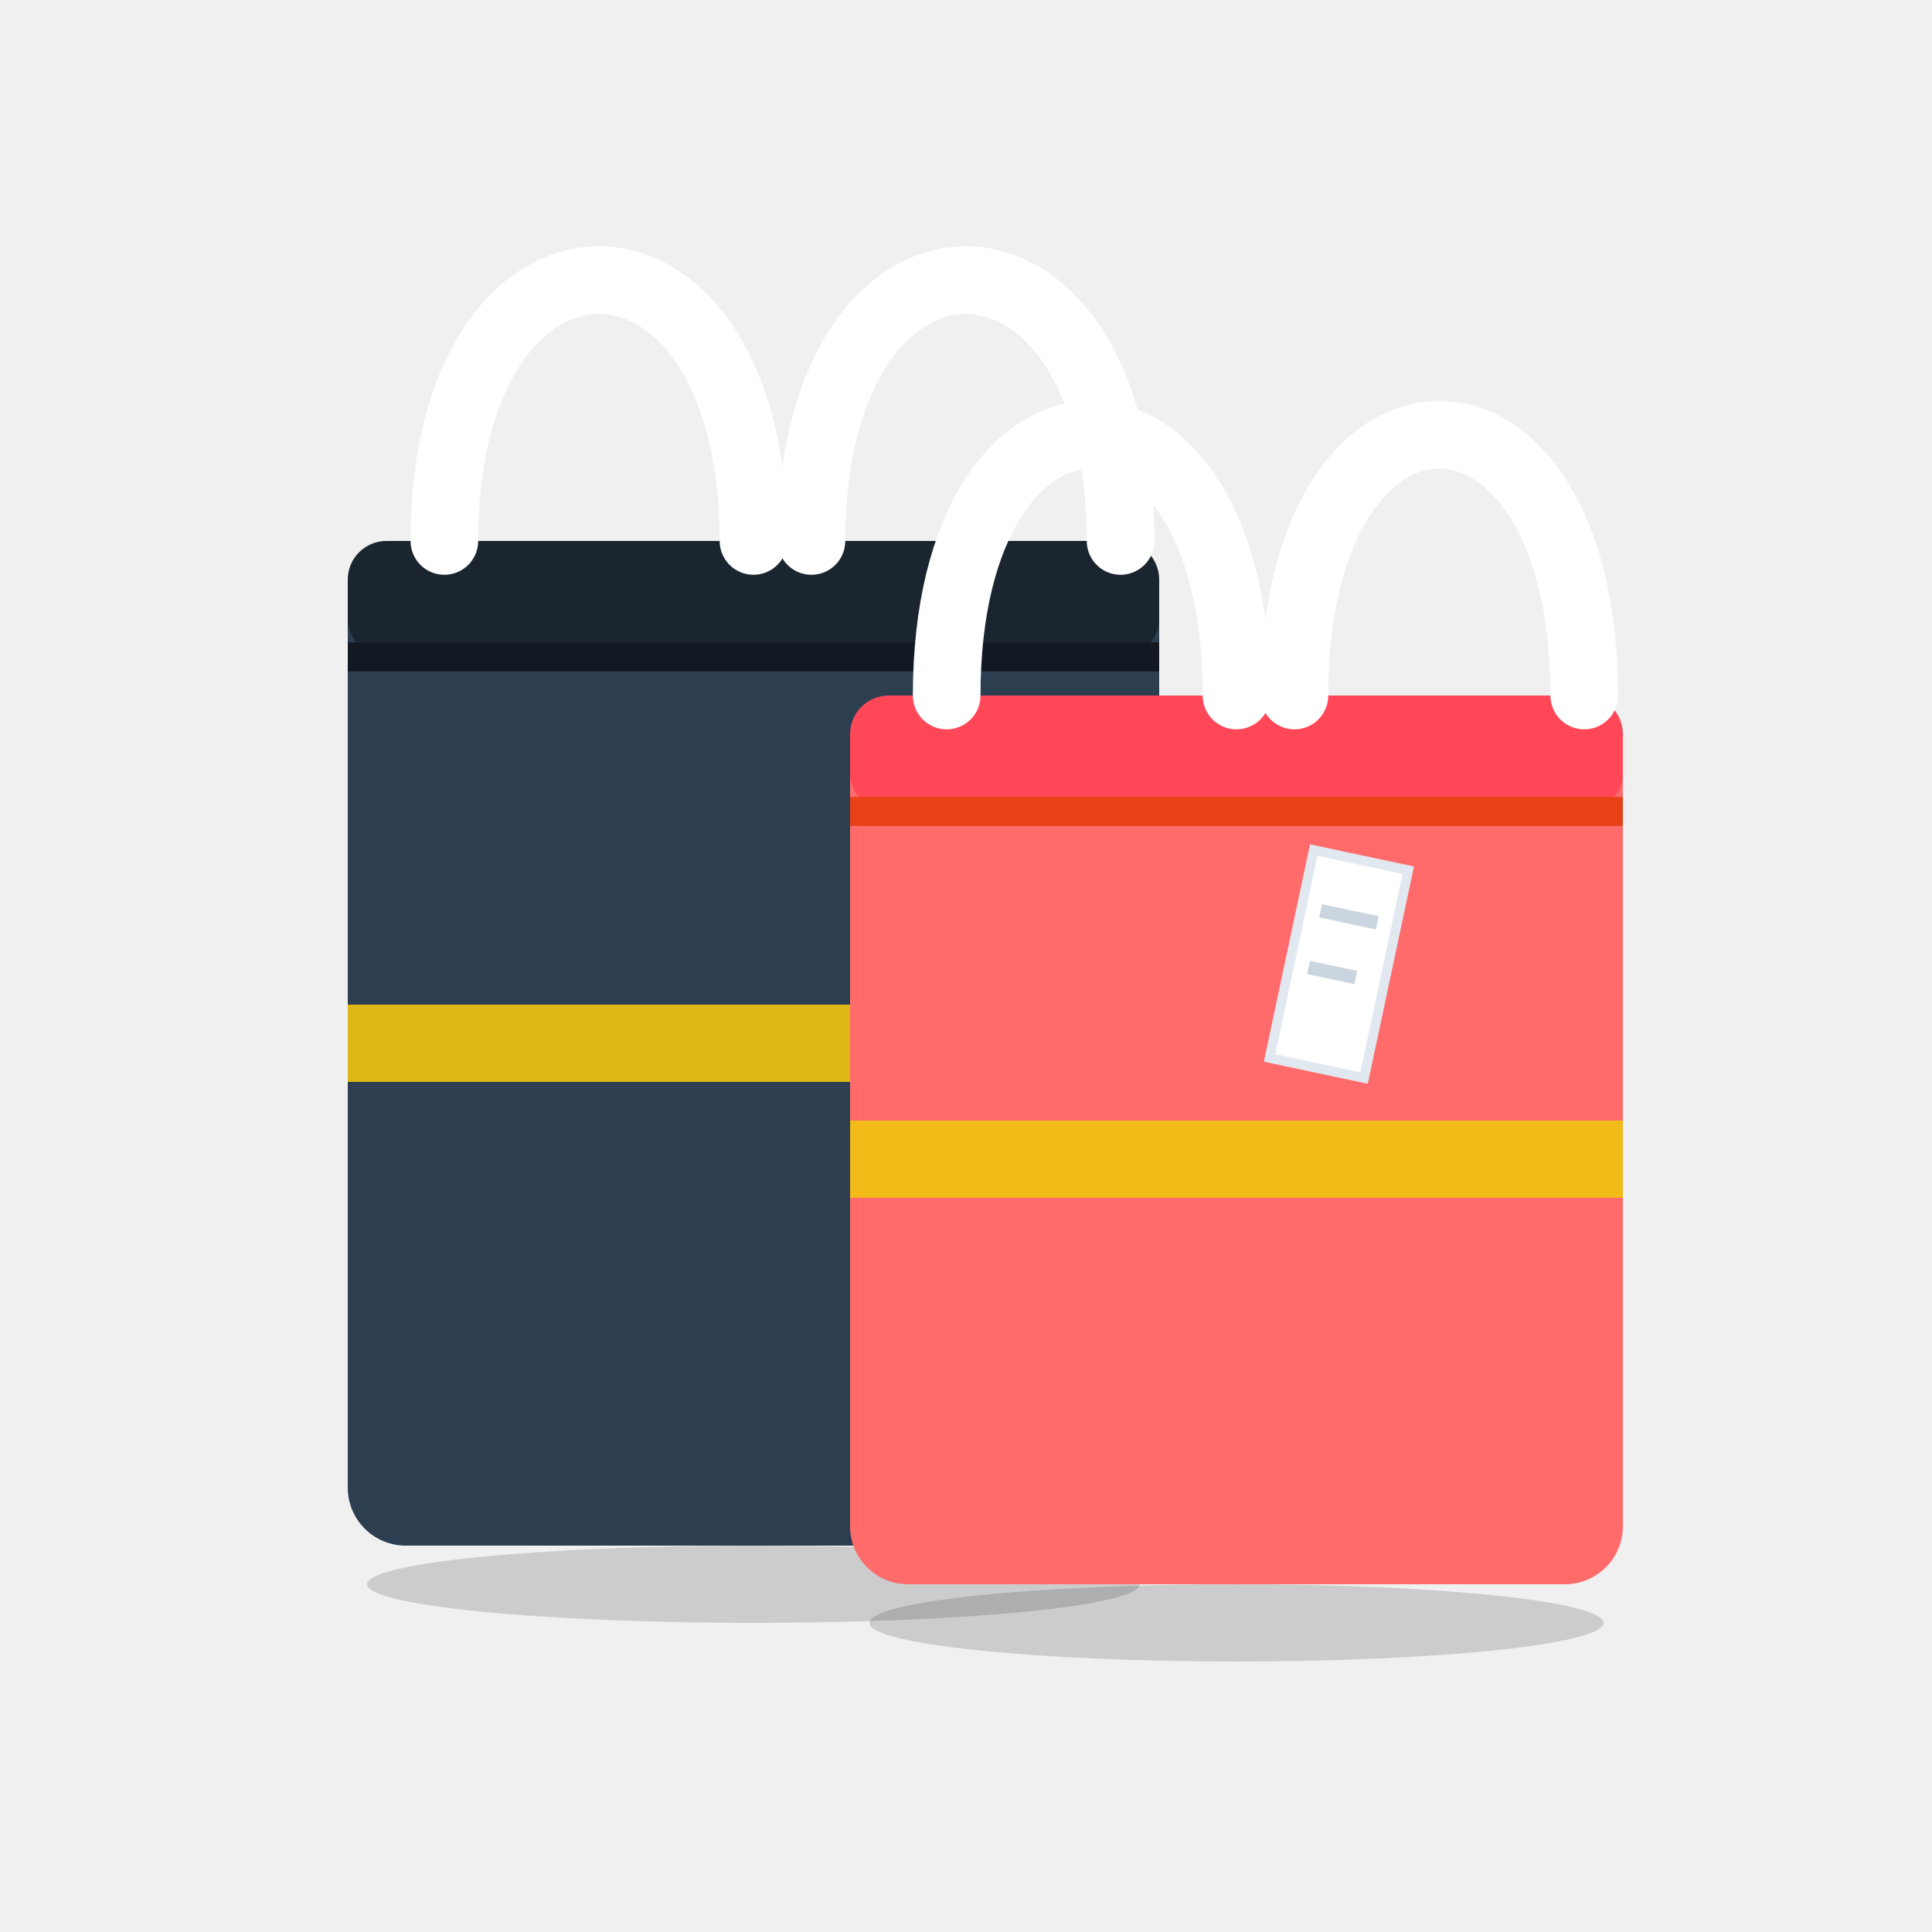
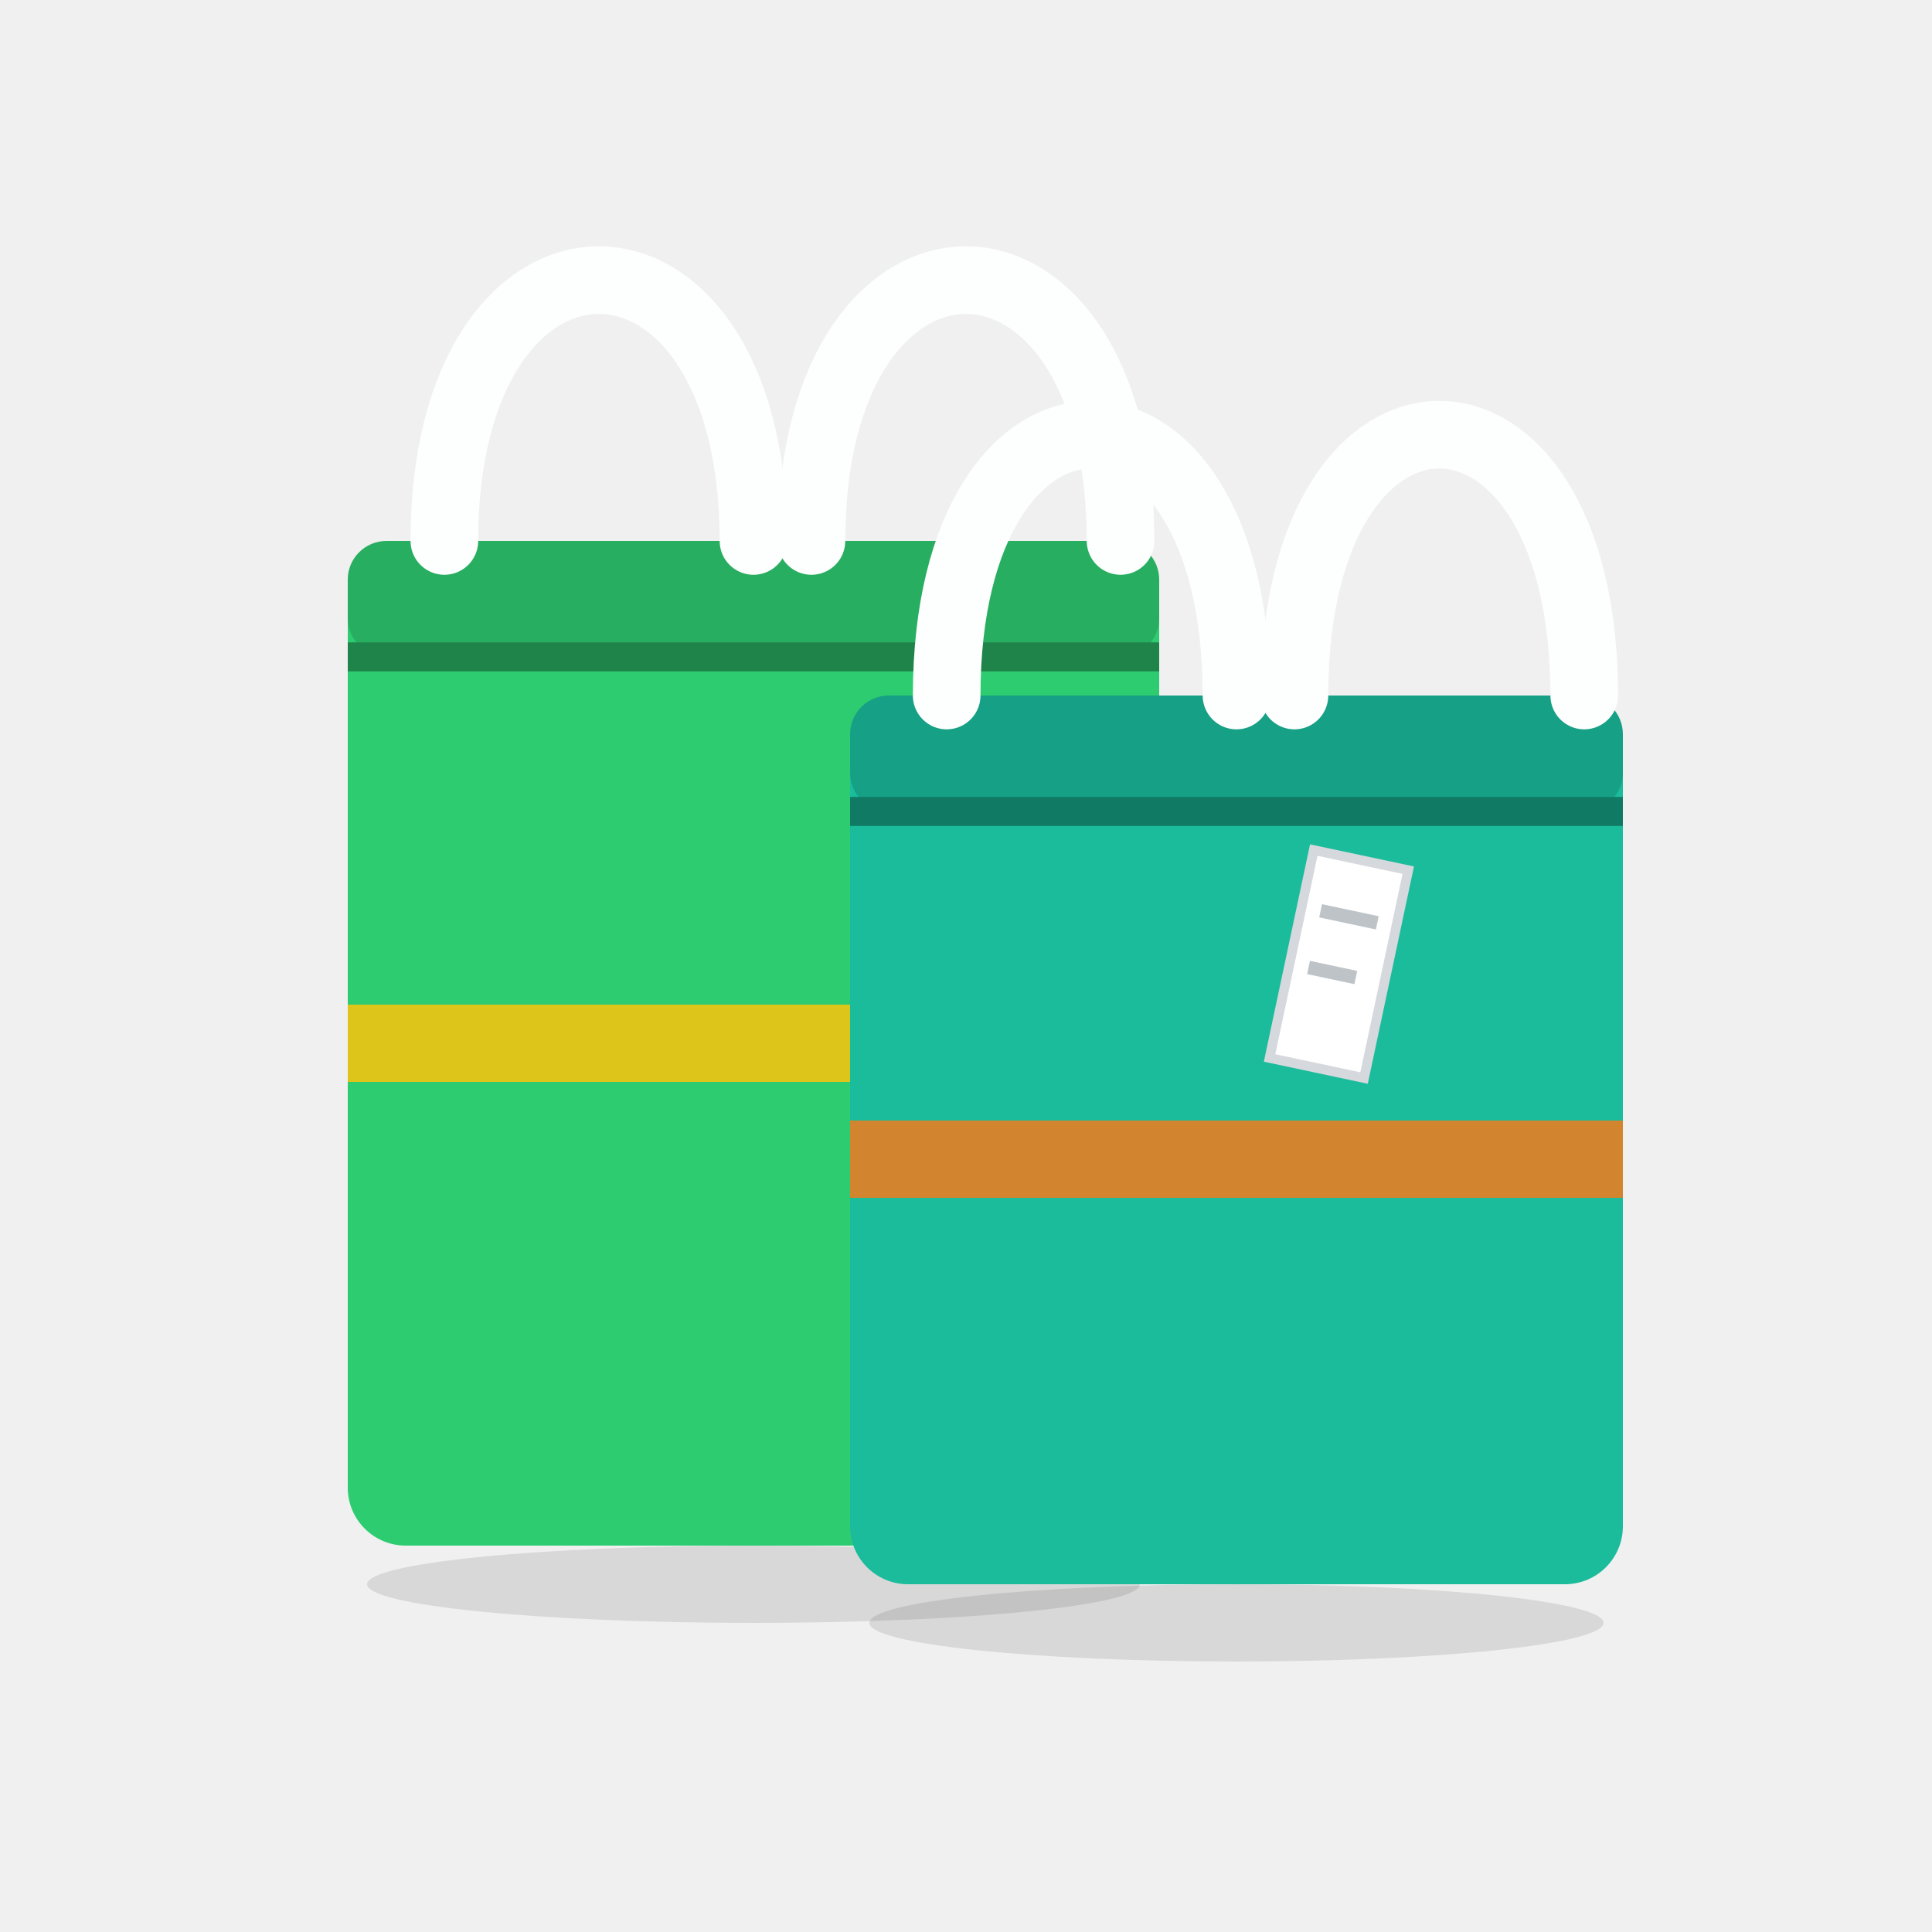
<svg xmlns="http://www.w3.org/2000/svg" viewBox="0 0 100 100" width="100" height="100">
  <g>
-     <rect x="18" y="28" width="42" height="52" rx="3" ry="3" fill="#2C3E50" />
-     <rect x="18" y="28" width="42" height="6" fill="#1A252F" rx="2" />
-     <line x1="18" y1="34" x2="60" y2="34" stroke="#121922" stroke-width="1.5" />
+     <rect x="18" y="28" width="42" height="52" rx="3" ry="3" fill="#2ECC71" />
+     <rect x="18" y="28" width="42" height="6" fill="#27AE60" rx="2" />
+     <line x1="18" y1="34" x2="60" y2="34" stroke="#1E8449" stroke-width="1.5" />
    <rect x="18" y="52" width="42" height="4" fill="#F1C40F" opacity="0.9" />
-     <ellipse cx="39" cy="82" rx="20" ry="2" fill="rgba(0,0,0,0.15)" />
+     <ellipse cx="39" cy="82" rx="20" ry="2" fill="rgba(0,0,0,0.1)" />
  </g>
-   <path d="M23 28 C23 10, 39 10, 39 28" fill="none" stroke="#FFFFFF" stroke-width="3.5" stroke-linecap="round" />
-   <path d="M42 28 C42 10, 58 10, 58 28" fill="none" stroke="#FFFFFF" stroke-width="3.5" stroke-linecap="round" />
+   <path d="M23 28 C23 10, 39 10, 39 28" fill="none" stroke="#FDFEFE" stroke-width="3.5" stroke-linecap="round" />
+   <path d="M42 28 C42 10, 58 10, 58 28" fill="none" stroke="#FDFEFE" stroke-width="3.5" stroke-linecap="round" />
  <g>
-     <rect x="44" y="36" width="40" height="46" rx="3" ry="3" fill="#FF6B6B" />
-     <rect x="44" y="36" width="40" height="6" fill="#FF4757" rx="2" />
-     <line x1="44" y1="42" x2="84" y2="42" stroke="#E84118" stroke-width="1.5" />
-     <rect x="44" y="58" width="40" height="4" fill="#F1C40F" opacity="0.9" />
-     <ellipse cx="64" cy="84" rx="19" ry="2" fill="rgba(0,0,0,0.15)" />
+     <rect x="44" y="36" width="40" height="46" rx="3" ry="3" fill="#1ABC9C" />
+     <rect x="44" y="36" width="40" height="6" fill="#16A085" rx="2" />
+     <line x1="44" y1="42" x2="84" y2="42" stroke="#117A65" stroke-width="1.5" />
+     <rect x="44" y="58" width="40" height="4" fill="#E67E22" opacity="0.9" />
+     <ellipse cx="64" cy="84" rx="19" ry="2" fill="rgba(0,0,0,0.1)" />
  </g>
-   <path d="M49 36 C49 18, 64 18, 64 36" fill="none" stroke="#FFFFFF" stroke-width="3.5" stroke-linecap="round" />
-   <path d="M67 36 C67 18, 82 18, 82 36" fill="none" stroke="#FFFFFF" stroke-width="3.5" stroke-linecap="round" />
+   <path d="M49 36 C49 18, 64 18, 64 36" fill="none" stroke="#FDFEFE" stroke-width="3.5" stroke-linecap="round" />
+   <path d="M67 36 C67 18, 82 18, 82 36" fill="none" stroke="#FDFEFE" stroke-width="3.5" stroke-linecap="round" />
  <g transform="translate(68, 44) rotate(12)">
-     <rect x="0" y="0" width="5" height="11" fill="#FFFFFF" stroke="#E2E8F0" stroke-width="0.5" />
-     <line x1="1" y1="3" x2="4" y2="3" stroke="#CBD5E0" stroke-width="0.7" />
-     <line x1="1" y1="6" x2="3.5" y2="6" stroke="#CBD5E0" stroke-width="0.7" />
+     <rect x="0" y="0" width="5" height="11" fill="#FFFFFF" stroke="#D5D8DC" stroke-width="0.5" />
+     <line x1="1" y1="3" x2="4" y2="3" stroke="#BDC3C7" stroke-width="0.7" />
+     <line x1="1" y1="6" x2="3.5" y2="6" stroke="#BDC3C7" stroke-width="0.7" />
  </g>
</svg>
